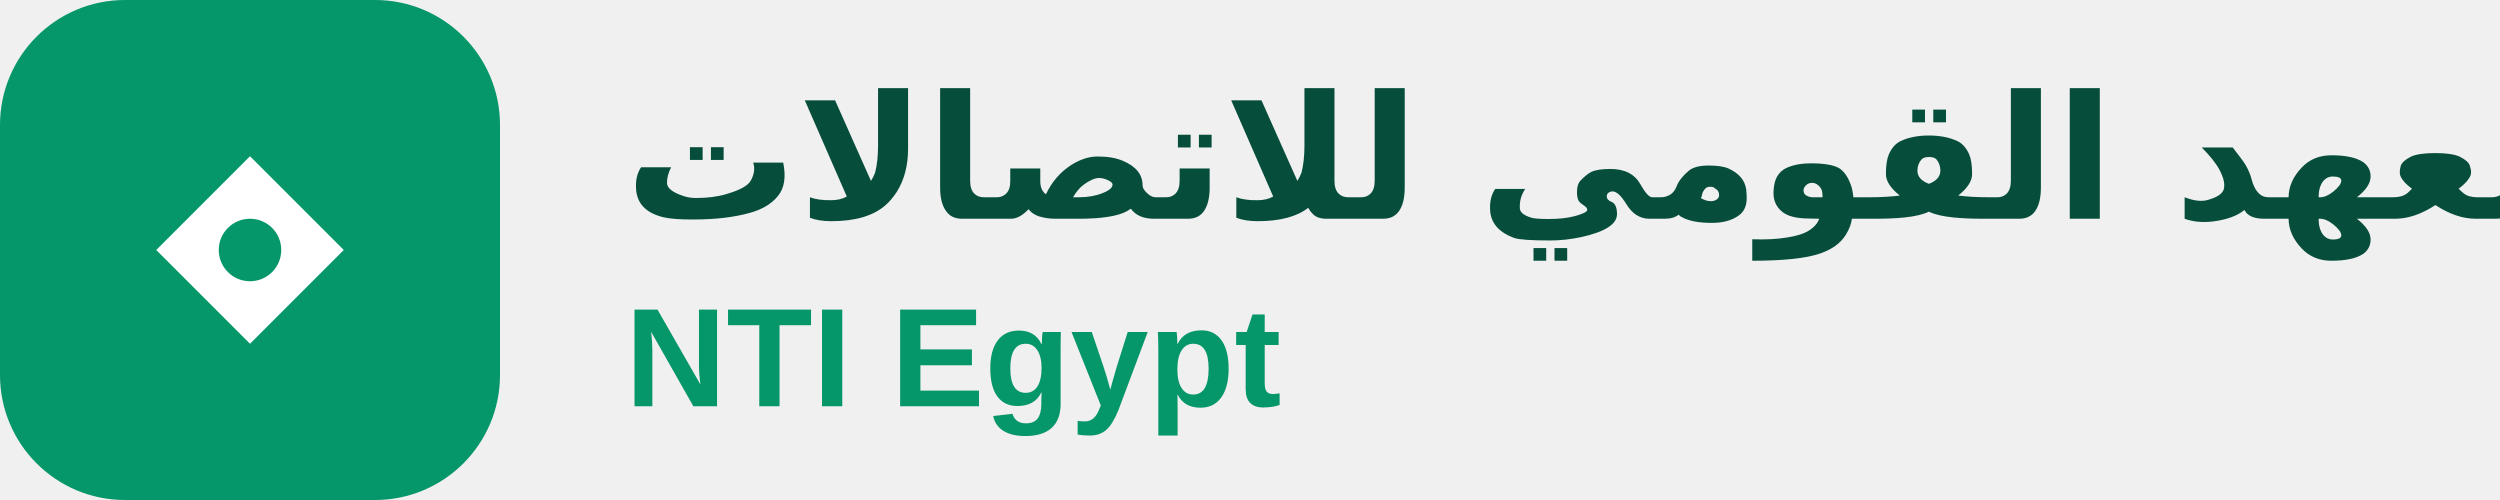
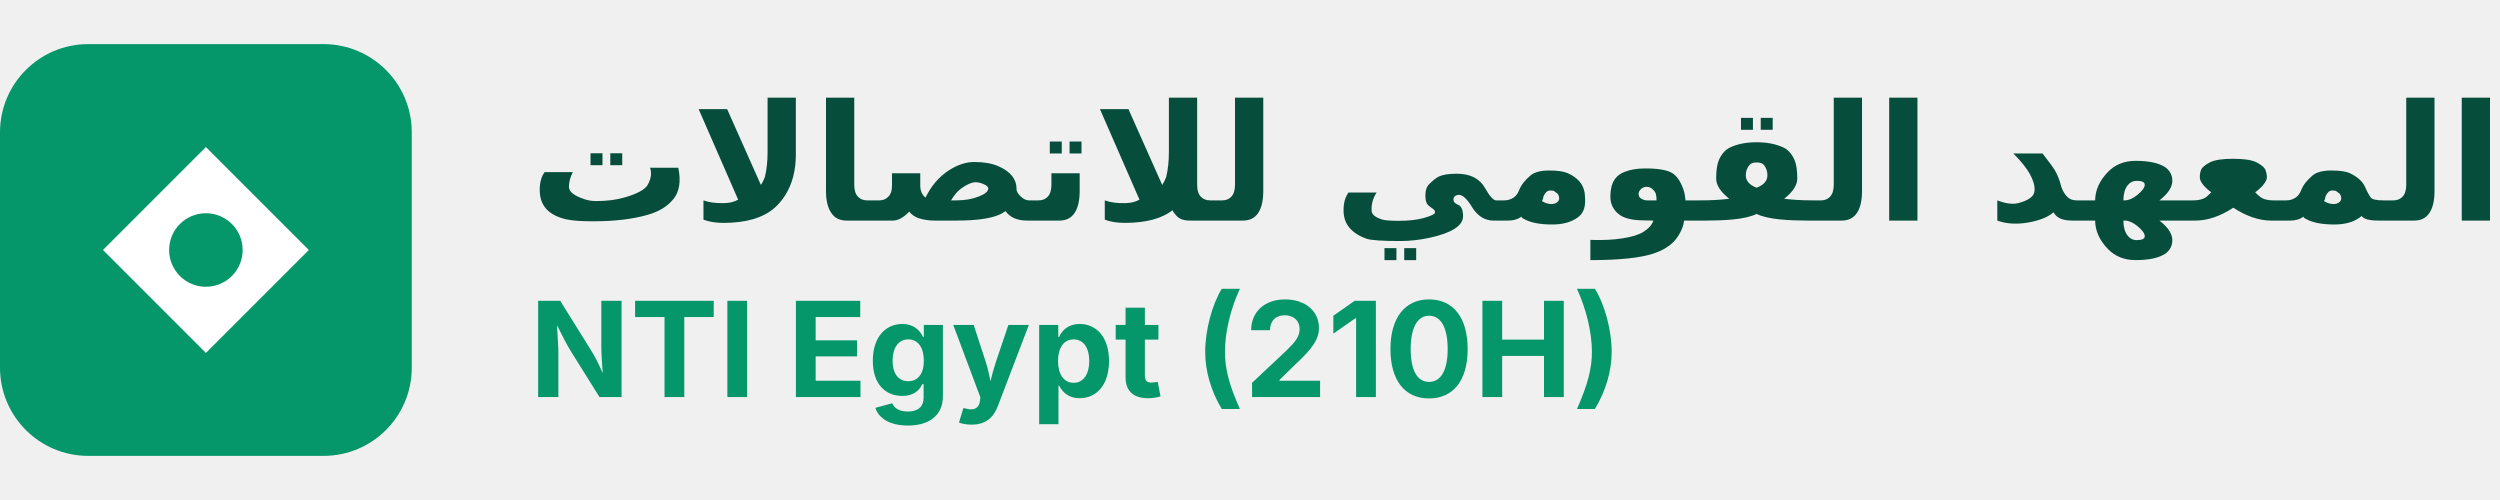
- <svg xmlns="http://www.w3.org/2000/svg" viewBox="0 0 160 32" width="160" height="32">
-   <rect x="0" y="0" width="32" height="32" rx="8" fill="#059669" />
-   <path d="M10 16 L16 10 L22 16 L16 22 Z" fill="#ffffff" />
-   <circle cx="16" cy="16" r="2" fill="#059669" />
-   <text x="40" y="14" font-family="'Readex Pro', Arial, sans-serif" font-weight="800" font-size="11" fill="#064e3b">المعهد القومي للاتصالات</text>
-   <text x="40" y="26" font-family="Arial, sans-serif" font-weight="700" font-size="9" fill="#059669">NTI Egypt</text>
+ <svg xmlns="http://www.w3.org/2000/svg" viewBox="0 0 170 34" width="170" height="34">
+   <g transform="translate(0, 3)">
+     <rect x="0" y="0" width="28" height="28" rx="6" fill="#059669" />
+     <path d="M7 14 L14 7 L21 14 L14 21 Z" fill="#FFFFFF" />
+     <circle cx="14" cy="14" r="2.5" fill="#059669" />
+   </g>
+   <text x="36" y="15" font-family="'Cairo', 'Readex Pro', sans-serif" font-weight="800" font-size="11" fill="#064E3B">المعهد القومي للاتصالات</text>
+   <text x="36" y="27" font-family="'Inter', sans-serif" font-weight="700" font-size="9" fill="#059669">NTI Egypt (210H)</text>
</svg>
